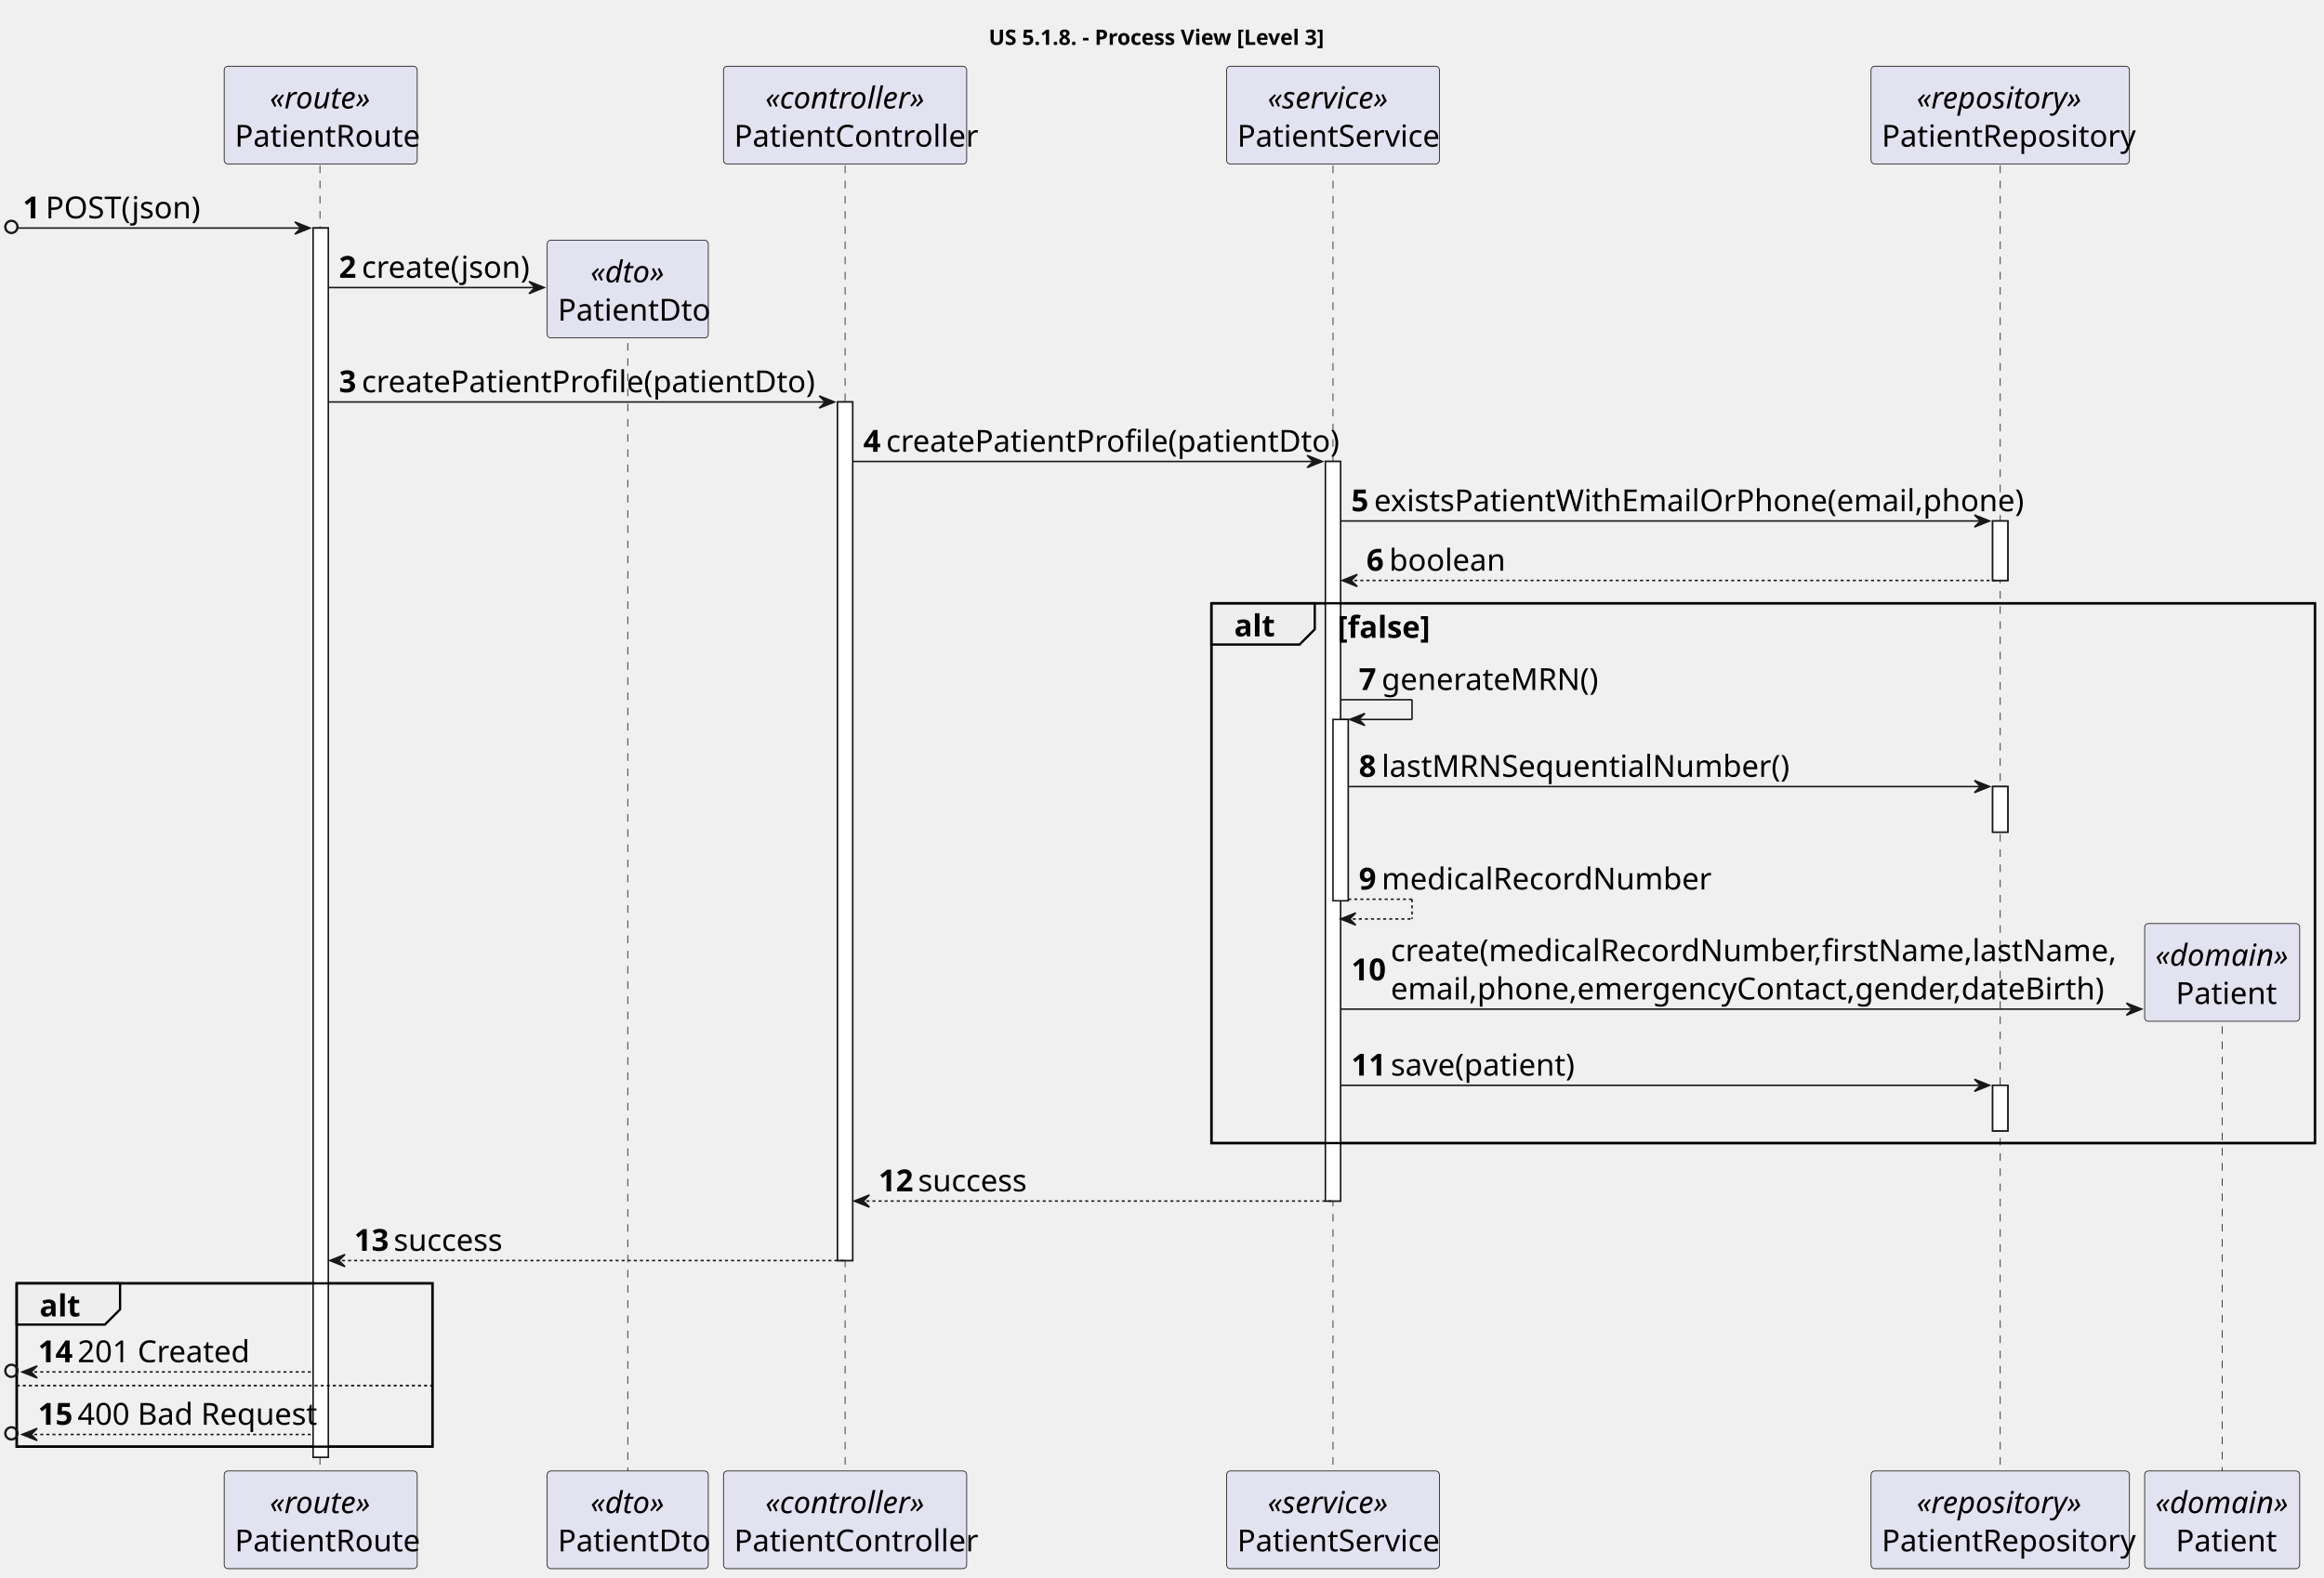
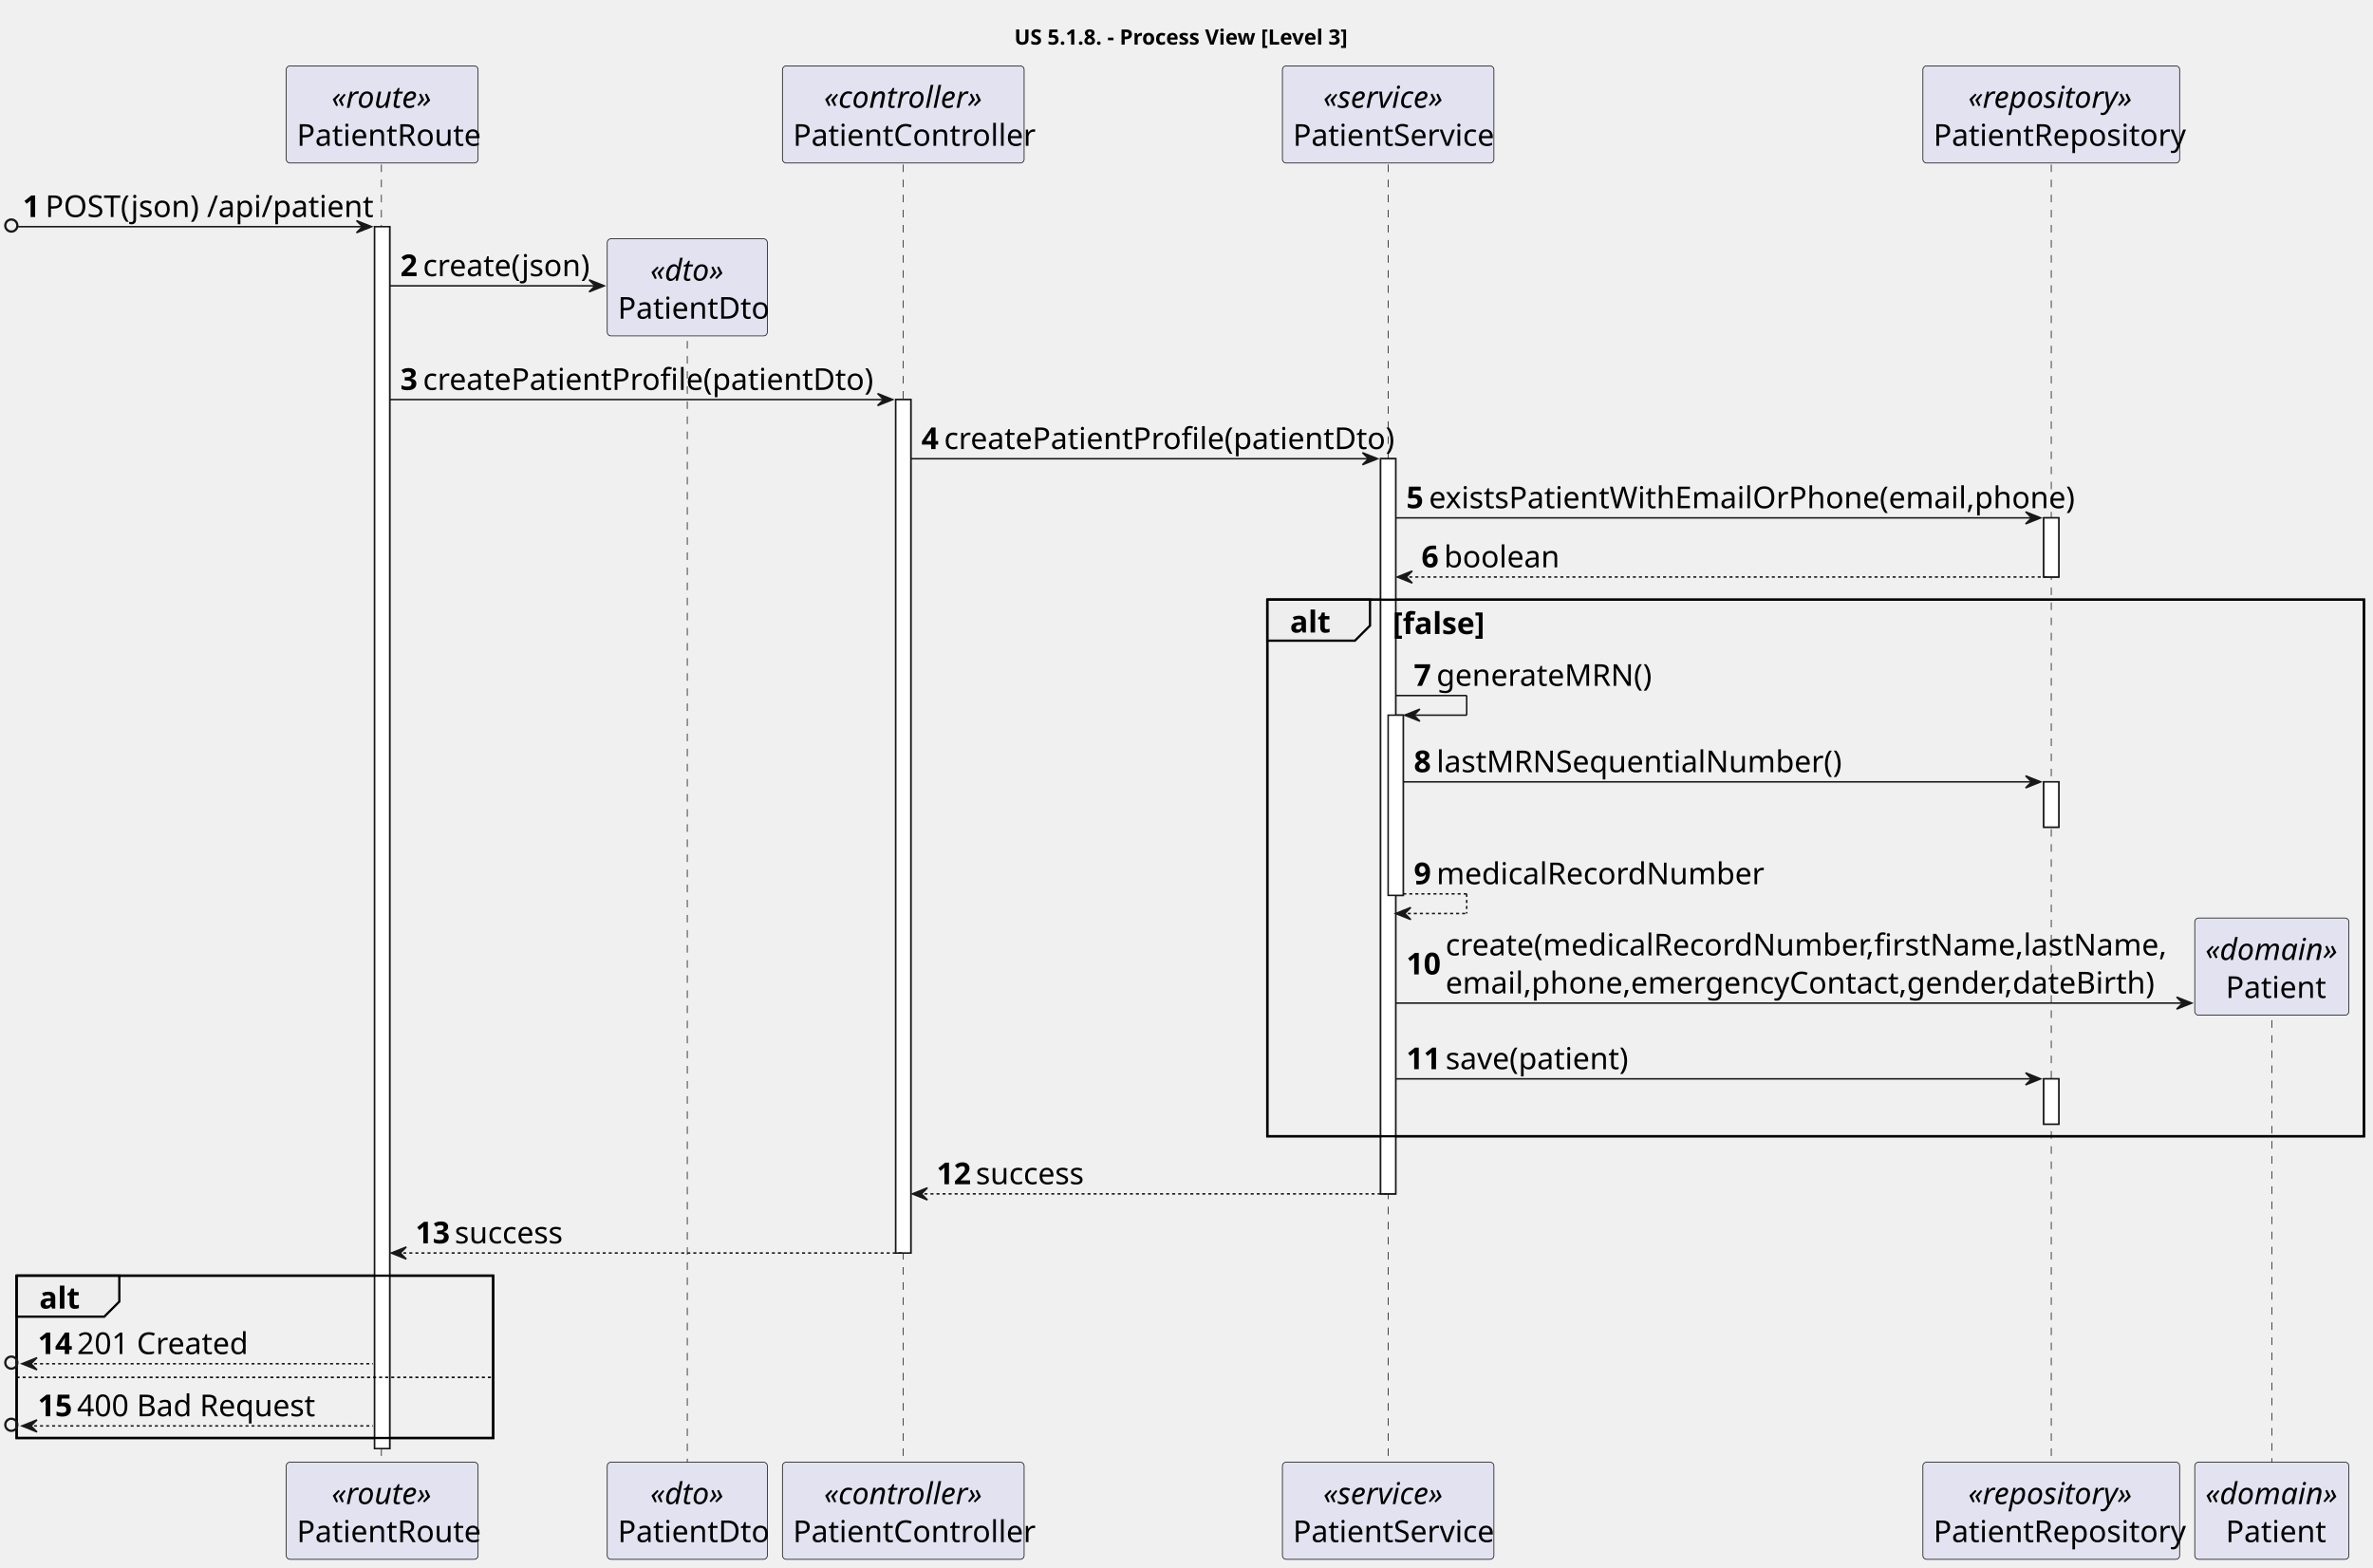
- <svg xmlns="http://www.w3.org/2000/svg" contentStyleType="text/css" height="1038px" preserveAspectRatio="none" style="width:1529px;height:1038px;background:#FFFFFF;" version="1.1" viewBox="0 0 1529 1038" width="1529px" zoomAndPan="magnify">
+ <svg xmlns="http://www.w3.org/2000/svg" contentStyleType="text/css" height="1038px" preserveAspectRatio="none" style="width:1571px;height:1038px;background:#FFFFFF;" version="1.1" viewBox="0 0 1571 1038" width="1571px" zoomAndPan="magnify">
  <defs />
  <g>
-     <text fill="#000000" font-family="sans-serif" font-size="14" font-weight="bold" lengthAdjust="spacing" textLength="231" x="650.5" y="29.533">US 5.1.8. - Process View [Level 3]</text>
-     <rect fill="#FFFFFF" height="808.969" style="stroke:#181818;stroke-width:1.0;" width="10" x="206" y="150.078" />
-     <rect fill="#FFFFFF" height="565.031" style="stroke:#181818;stroke-width:1.0;" width="10" x="551" y="264.547" />
-     <rect fill="#FFFFFF" height="486.719" style="stroke:#181818;stroke-width:1.0;" width="10" x="872" y="303.703" />
-     <rect fill="#FFFFFF" height="119.312" style="stroke:#181818;stroke-width:1.0;" width="10" x="877" y="473.484" />
-     <rect fill="#FFFFFF" height="39.156" style="stroke:#181818;stroke-width:1.0;" width="10" x="1311" y="342.859" />
-     <rect fill="#FFFFFF" height="30" style="stroke:#181818;stroke-width:1.0;" width="10" x="1311" y="517.641" />
-     <rect fill="#FFFFFF" height="30" style="stroke:#181818;stroke-width:1.0;" width="10" x="1311" y="714.266" />
-     <rect fill="none" height="355.25" style="stroke:#000000;stroke-width:1.5;" width="726" x="797" y="397.016" />
-     <rect fill="none" height="107.469" style="stroke:#000000;stroke-width:1.5;" width="273.5" x="11" y="844.578" />
-     <line style="stroke:#181818;stroke-width:0.5;stroke-dasharray:5.0,5.0;" x1="210.5" x2="210.5" y1="108.922" y2="969.047" />
-     <line style="stroke:#181818;stroke-width:0.5;stroke-dasharray:5.0,5.0;" x1="413" x2="413" y1="205.734" y2="969.047" />
-     <line style="stroke:#181818;stroke-width:0.5;stroke-dasharray:5.0,5.0;" x1="556" x2="556" y1="108.922" y2="969.047" />
-     <line style="stroke:#181818;stroke-width:0.5;stroke-dasharray:5.0,5.0;" x1="877" x2="877" y1="108.922" y2="969.047" />
-     <line style="stroke:#181818;stroke-width:0.5;stroke-dasharray:5.0,5.0;" x1="1316" x2="1316" y1="108.922" y2="969.047" />
-     <line style="stroke:#181818;stroke-width:0.5;stroke-dasharray:5.0,5.0;" x1="1462" x2="1462" y1="655.453" y2="969.047" />
-     <rect fill="#E2E2F0" height="64.312" rx="2.5" ry="2.5" style="stroke:#181818;stroke-width:0.5;" width="127" x="147.5" y="43.609" />
-     <text fill="#000000" font-family="sans-serif" font-size="20" font-style="italic" lengthAdjust="spacing" textLength="67" x="177.5" y="71.371">«route»</text>
-     <text fill="#000000" font-family="sans-serif" font-size="20" lengthAdjust="spacing" textLength="113" x="154.5" y="96.527">PatientRoute</text>
-     <rect fill="#E2E2F0" height="64.312" rx="2.5" ry="2.5" style="stroke:#181818;stroke-width:0.5;" width="127" x="147.5" y="968.047" />
-     <text fill="#000000" font-family="sans-serif" font-size="20" font-style="italic" lengthAdjust="spacing" textLength="67" x="177.5" y="995.809">«route»</text>
-     <text fill="#000000" font-family="sans-serif" font-size="20" lengthAdjust="spacing" textLength="113" x="154.5" y="1020.965">PatientRoute</text>
-     <rect fill="#E2E2F0" height="64.312" rx="2.5" ry="2.5" style="stroke:#181818;stroke-width:0.5;" width="106" x="360" y="968.047" />
-     <text fill="#000000" font-family="sans-serif" font-size="20" font-style="italic" lengthAdjust="spacing" textLength="49" x="388.5" y="995.809">«dto»</text>
-     <text fill="#000000" font-family="sans-serif" font-size="20" lengthAdjust="spacing" textLength="92" x="367" y="1020.965">PatientDto</text>
-     <rect fill="#E2E2F0" height="64.312" rx="2.5" ry="2.5" style="stroke:#181818;stroke-width:0.5;" width="160" x="476" y="43.609" />
-     <text fill="#000000" font-family="sans-serif" font-size="20" font-style="italic" lengthAdjust="spacing" textLength="105" x="503.5" y="71.371">«controller»</text>
-     <text fill="#000000" font-family="sans-serif" font-size="20" lengthAdjust="spacing" textLength="146" x="483" y="96.527">PatientController</text>
-     <rect fill="#E2E2F0" height="64.312" rx="2.5" ry="2.5" style="stroke:#181818;stroke-width:0.5;" width="160" x="476" y="968.047" />
-     <text fill="#000000" font-family="sans-serif" font-size="20" font-style="italic" lengthAdjust="spacing" textLength="105" x="503.5" y="995.809">«controller»</text>
-     <text fill="#000000" font-family="sans-serif" font-size="20" lengthAdjust="spacing" textLength="146" x="483" y="1020.965">PatientController</text>
-     <rect fill="#E2E2F0" height="64.312" rx="2.5" ry="2.5" style="stroke:#181818;stroke-width:0.5;" width="140" x="807" y="43.609" />
-     <text fill="#000000" font-family="sans-serif" font-size="20" font-style="italic" lengthAdjust="spacing" textLength="86" x="834" y="71.371">«service»</text>
-     <text fill="#000000" font-family="sans-serif" font-size="20" lengthAdjust="spacing" textLength="126" x="814" y="96.527">PatientService</text>
-     <rect fill="#E2E2F0" height="64.312" rx="2.5" ry="2.5" style="stroke:#181818;stroke-width:0.5;" width="140" x="807" y="968.047" />
-     <text fill="#000000" font-family="sans-serif" font-size="20" font-style="italic" lengthAdjust="spacing" textLength="86" x="834" y="995.809">«service»</text>
-     <text fill="#000000" font-family="sans-serif" font-size="20" lengthAdjust="spacing" textLength="126" x="814" y="1020.965">PatientService</text>
-     <rect fill="#E2E2F0" height="64.312" rx="2.5" ry="2.5" style="stroke:#181818;stroke-width:0.5;" width="170" x="1231" y="43.609" />
-     <text fill="#000000" font-family="sans-serif" font-size="20" font-style="italic" lengthAdjust="spacing" textLength="110" x="1261" y="71.371">«repository»</text>
-     <text fill="#000000" font-family="sans-serif" font-size="20" lengthAdjust="spacing" textLength="156" x="1238" y="96.527">PatientRepository</text>
-     <rect fill="#E2E2F0" height="64.312" rx="2.5" ry="2.5" style="stroke:#181818;stroke-width:0.5;" width="170" x="1231" y="968.047" />
-     <text fill="#000000" font-family="sans-serif" font-size="20" font-style="italic" lengthAdjust="spacing" textLength="110" x="1261" y="995.809">«repository»</text>
-     <text fill="#000000" font-family="sans-serif" font-size="20" lengthAdjust="spacing" textLength="156" x="1238" y="1020.965">PatientRepository</text>
-     <rect fill="#E2E2F0" height="64.312" rx="2.5" ry="2.5" style="stroke:#181818;stroke-width:0.5;" width="102" x="1411" y="968.047" />
-     <text fill="#000000" font-family="sans-serif" font-size="20" font-style="italic" lengthAdjust="spacing" textLength="88" x="1418" y="995.809">«domain»</text>
-     <text fill="#000000" font-family="sans-serif" font-size="20" lengthAdjust="spacing" textLength="61" x="1431.5" y="1020.965">Patient</text>
-     <rect fill="#FFFFFF" height="808.969" style="stroke:#181818;stroke-width:1.0;" width="10" x="206" y="150.078" />
-     <rect fill="#FFFFFF" height="565.031" style="stroke:#181818;stroke-width:1.0;" width="10" x="551" y="264.547" />
-     <rect fill="#FFFFFF" height="486.719" style="stroke:#181818;stroke-width:1.0;" width="10" x="872" y="303.703" />
-     <rect fill="#FFFFFF" height="119.312" style="stroke:#181818;stroke-width:1.0;" width="10" x="877" y="473.484" />
-     <rect fill="#FFFFFF" height="39.156" style="stroke:#181818;stroke-width:1.0;" width="10" x="1311" y="342.859" />
-     <rect fill="#FFFFFF" height="30" style="stroke:#181818;stroke-width:1.0;" width="10" x="1311" y="517.641" />
-     <rect fill="#FFFFFF" height="30" style="stroke:#181818;stroke-width:1.0;" width="10" x="1311" y="714.266" />
+     <text fill="#000000" font-family="sans-serif" font-size="14" font-weight="bold" lengthAdjust="spacing" textLength="231" x="671.5" y="29.533">US 5.1.8. - Process View [Level 3]</text>
+     <rect fill="#FFFFFF" height="808.969" style="stroke:#181818;stroke-width:1.0;" width="10" x="248" y="150.078" />
+     <rect fill="#FFFFFF" height="565.031" style="stroke:#181818;stroke-width:1.0;" width="10" x="593" y="264.547" />
+     <rect fill="#FFFFFF" height="486.719" style="stroke:#181818;stroke-width:1.0;" width="10" x="914" y="303.703" />
+     <rect fill="#FFFFFF" height="119.312" style="stroke:#181818;stroke-width:1.0;" width="10" x="919" y="473.484" />
+     <rect fill="#FFFFFF" height="39.156" style="stroke:#181818;stroke-width:1.0;" width="10" x="1353" y="342.859" />
+     <rect fill="#FFFFFF" height="30" style="stroke:#181818;stroke-width:1.0;" width="10" x="1353" y="517.641" />
+     <rect fill="#FFFFFF" height="30" style="stroke:#181818;stroke-width:1.0;" width="10" x="1353" y="714.266" />
+     <rect fill="none" height="355.25" style="stroke:#000000;stroke-width:1.5;" width="726" x="839" y="397.016" />
+     <rect fill="none" height="107.469" style="stroke:#000000;stroke-width:1.5;" width="315.5" x="11" y="844.578" />
+     <line style="stroke:#181818;stroke-width:0.5;stroke-dasharray:5.0,5.0;" x1="252.5" x2="252.5" y1="108.922" y2="969.047" />
+     <line style="stroke:#181818;stroke-width:0.5;stroke-dasharray:5.0,5.0;" x1="455" x2="455" y1="205.734" y2="969.047" />
+     <line style="stroke:#181818;stroke-width:0.5;stroke-dasharray:5.0,5.0;" x1="598" x2="598" y1="108.922" y2="969.047" />
+     <line style="stroke:#181818;stroke-width:0.5;stroke-dasharray:5.0,5.0;" x1="919" x2="919" y1="108.922" y2="969.047" />
+     <line style="stroke:#181818;stroke-width:0.5;stroke-dasharray:5.0,5.0;" x1="1358" x2="1358" y1="108.922" y2="969.047" />
+     <line style="stroke:#181818;stroke-width:0.5;stroke-dasharray:5.0,5.0;" x1="1504" x2="1504" y1="655.453" y2="969.047" />
+     <rect fill="#E2E2F0" height="64.312" rx="2.5" ry="2.5" style="stroke:#181818;stroke-width:0.5;" width="127" x="189.5" y="43.609" />
+     <text fill="#000000" font-family="sans-serif" font-size="20" font-style="italic" lengthAdjust="spacing" textLength="67" x="219.5" y="71.371">«route»</text>
+     <text fill="#000000" font-family="sans-serif" font-size="20" lengthAdjust="spacing" textLength="113" x="196.5" y="96.527">PatientRoute</text>
+     <rect fill="#E2E2F0" height="64.312" rx="2.5" ry="2.5" style="stroke:#181818;stroke-width:0.5;" width="127" x="189.5" y="968.047" />
+     <text fill="#000000" font-family="sans-serif" font-size="20" font-style="italic" lengthAdjust="spacing" textLength="67" x="219.5" y="995.809">«route»</text>
+     <text fill="#000000" font-family="sans-serif" font-size="20" lengthAdjust="spacing" textLength="113" x="196.5" y="1020.965">PatientRoute</text>
+     <rect fill="#E2E2F0" height="64.312" rx="2.5" ry="2.5" style="stroke:#181818;stroke-width:0.5;" width="106" x="402" y="968.047" />
+     <text fill="#000000" font-family="sans-serif" font-size="20" font-style="italic" lengthAdjust="spacing" textLength="49" x="430.5" y="995.809">«dto»</text>
+     <text fill="#000000" font-family="sans-serif" font-size="20" lengthAdjust="spacing" textLength="92" x="409" y="1020.965">PatientDto</text>
+     <rect fill="#E2E2F0" height="64.312" rx="2.5" ry="2.5" style="stroke:#181818;stroke-width:0.5;" width="160" x="518" y="43.609" />
+     <text fill="#000000" font-family="sans-serif" font-size="20" font-style="italic" lengthAdjust="spacing" textLength="105" x="545.5" y="71.371">«controller»</text>
+     <text fill="#000000" font-family="sans-serif" font-size="20" lengthAdjust="spacing" textLength="146" x="525" y="96.527">PatientController</text>
+     <rect fill="#E2E2F0" height="64.312" rx="2.5" ry="2.5" style="stroke:#181818;stroke-width:0.5;" width="160" x="518" y="968.047" />
+     <text fill="#000000" font-family="sans-serif" font-size="20" font-style="italic" lengthAdjust="spacing" textLength="105" x="545.5" y="995.809">«controller»</text>
+     <text fill="#000000" font-family="sans-serif" font-size="20" lengthAdjust="spacing" textLength="146" x="525" y="1020.965">PatientController</text>
+     <rect fill="#E2E2F0" height="64.312" rx="2.5" ry="2.5" style="stroke:#181818;stroke-width:0.5;" width="140" x="849" y="43.609" />
+     <text fill="#000000" font-family="sans-serif" font-size="20" font-style="italic" lengthAdjust="spacing" textLength="86" x="876" y="71.371">«service»</text>
+     <text fill="#000000" font-family="sans-serif" font-size="20" lengthAdjust="spacing" textLength="126" x="856" y="96.527">PatientService</text>
+     <rect fill="#E2E2F0" height="64.312" rx="2.5" ry="2.5" style="stroke:#181818;stroke-width:0.5;" width="140" x="849" y="968.047" />
+     <text fill="#000000" font-family="sans-serif" font-size="20" font-style="italic" lengthAdjust="spacing" textLength="86" x="876" y="995.809">«service»</text>
+     <text fill="#000000" font-family="sans-serif" font-size="20" lengthAdjust="spacing" textLength="126" x="856" y="1020.965">PatientService</text>
+     <rect fill="#E2E2F0" height="64.312" rx="2.5" ry="2.5" style="stroke:#181818;stroke-width:0.5;" width="170" x="1273" y="43.609" />
+     <text fill="#000000" font-family="sans-serif" font-size="20" font-style="italic" lengthAdjust="spacing" textLength="110" x="1303" y="71.371">«repository»</text>
+     <text fill="#000000" font-family="sans-serif" font-size="20" lengthAdjust="spacing" textLength="156" x="1280" y="96.527">PatientRepository</text>
+     <rect fill="#E2E2F0" height="64.312" rx="2.5" ry="2.5" style="stroke:#181818;stroke-width:0.5;" width="170" x="1273" y="968.047" />
+     <text fill="#000000" font-family="sans-serif" font-size="20" font-style="italic" lengthAdjust="spacing" textLength="110" x="1303" y="995.809">«repository»</text>
+     <text fill="#000000" font-family="sans-serif" font-size="20" lengthAdjust="spacing" textLength="156" x="1280" y="1020.965">PatientRepository</text>
+     <rect fill="#E2E2F0" height="64.312" rx="2.5" ry="2.5" style="stroke:#181818;stroke-width:0.5;" width="102" x="1453" y="968.047" />
+     <text fill="#000000" font-family="sans-serif" font-size="20" font-style="italic" lengthAdjust="spacing" textLength="88" x="1460" y="995.809">«domain»</text>
+     <text fill="#000000" font-family="sans-serif" font-size="20" lengthAdjust="spacing" textLength="61" x="1473.5" y="1020.965">Patient</text>
+     <rect fill="#FFFFFF" height="808.969" style="stroke:#181818;stroke-width:1.0;" width="10" x="248" y="150.078" />
+     <rect fill="#FFFFFF" height="565.031" style="stroke:#181818;stroke-width:1.0;" width="10" x="593" y="264.547" />
+     <rect fill="#FFFFFF" height="486.719" style="stroke:#181818;stroke-width:1.0;" width="10" x="914" y="303.703" />
+     <rect fill="#FFFFFF" height="119.312" style="stroke:#181818;stroke-width:1.0;" width="10" x="919" y="473.484" />
+     <rect fill="#FFFFFF" height="39.156" style="stroke:#181818;stroke-width:1.0;" width="10" x="1353" y="342.859" />
+     <rect fill="#FFFFFF" height="30" style="stroke:#181818;stroke-width:1.0;" width="10" x="1353" y="517.641" />
+     <rect fill="#FFFFFF" height="30" style="stroke:#181818;stroke-width:1.0;" width="10" x="1353" y="714.266" />
    <ellipse cx="7.5" cy="149.328" fill="none" rx="4" ry="4" style="stroke:#181818;stroke-width:1.5;" />
-     <polygon fill="#181818" points="194,146.078,204,150.078,194,154.078,198,150.078" style="stroke:#181818;stroke-width:1.0;" />
-     <line style="stroke:#181818;stroke-width:1.0;" x1="12" x2="200" y1="150.078" y2="150.078" />
+     <polygon fill="#181818" points="236,146.078,246,150.078,236,154.078,240,150.078" style="stroke:#181818;stroke-width:1.0;" />
+     <line style="stroke:#181818;stroke-width:1.0;" x1="12" x2="242" y1="150.078" y2="150.078" />
    <text fill="#000000" font-family="sans-serif" font-size="20" font-weight="bold" lengthAdjust="spacing" textLength="11" x="15" y="143.684">1</text>
-     <text fill="#000000" font-family="sans-serif" font-size="20" lengthAdjust="spacing" textLength="103" x="30" y="143.684">POST(json)</text>
-     <polygon fill="#181818" points="348,185.234,358,189.234,348,193.234,352,189.234" style="stroke:#181818;stroke-width:1.0;" />
-     <line style="stroke:#181818;stroke-width:1.0;" x1="216" x2="354" y1="189.234" y2="189.234" />
-     <text fill="#000000" font-family="sans-serif" font-size="20" font-weight="bold" lengthAdjust="spacing" textLength="11" x="223" y="182.84">2</text>
-     <text fill="#000000" font-family="sans-serif" font-size="20" lengthAdjust="spacing" textLength="105" x="238" y="182.84">create(json)</text>
-     <rect fill="#E2E2F0" height="64.312" rx="2.5" ry="2.5" style="stroke:#181818;stroke-width:0.5;" width="106" x="360" y="158.078" />
-     <text fill="#000000" font-family="sans-serif" font-size="20" font-style="italic" lengthAdjust="spacing" textLength="49" x="388.5" y="185.84">«dto»</text>
-     <text fill="#000000" font-family="sans-serif" font-size="20" lengthAdjust="spacing" textLength="92" x="367" y="210.996">PatientDto</text>
-     <polygon fill="#181818" points="539,260.547,549,264.547,539,268.547,543,264.547" style="stroke:#181818;stroke-width:1.0;" />
-     <line style="stroke:#181818;stroke-width:1.0;" x1="216" x2="545" y1="264.547" y2="264.547" />
-     <text fill="#000000" font-family="sans-serif" font-size="20" font-weight="bold" lengthAdjust="spacing" textLength="11" x="223" y="258.152">3</text>
-     <text fill="#000000" font-family="sans-serif" font-size="20" lengthAdjust="spacing" textLength="277" x="238" y="258.152">createPatientProfile(patientDto)</text>
-     <polygon fill="#181818" points="860,299.703,870,303.703,860,307.703,864,303.703" style="stroke:#181818;stroke-width:1.0;" />
-     <line style="stroke:#181818;stroke-width:1.0;" x1="561" x2="866" y1="303.703" y2="303.703" />
-     <text fill="#000000" font-family="sans-serif" font-size="20" font-weight="bold" lengthAdjust="spacing" textLength="11" x="568" y="297.309">4</text>
-     <text fill="#000000" font-family="sans-serif" font-size="20" lengthAdjust="spacing" textLength="277" x="583" y="297.309">createPatientProfile(patientDto)</text>
-     <polygon fill="#181818" points="1299,338.859,1309,342.859,1299,346.859,1303,342.859" style="stroke:#181818;stroke-width:1.0;" />
-     <line style="stroke:#181818;stroke-width:1.0;" x1="882" x2="1305" y1="342.859" y2="342.859" />
-     <text fill="#000000" font-family="sans-serif" font-size="20" font-weight="bold" lengthAdjust="spacing" textLength="11" x="889" y="336.465">5</text>
-     <text fill="#000000" font-family="sans-serif" font-size="20" lengthAdjust="spacing" textLength="395" x="904" y="336.465">existsPatientWithEmailOrPhone(email,phone)</text>
-     <polygon fill="#181818" points="893,378.016,883,382.016,893,386.016,889,382.016" style="stroke:#181818;stroke-width:1.0;" />
-     <line style="stroke:#181818;stroke-width:1.0;stroke-dasharray:2.0,2.0;" x1="887" x2="1315" y1="382.016" y2="382.016" />
-     <text fill="#000000" font-family="sans-serif" font-size="20" font-weight="bold" lengthAdjust="spacing" textLength="11" x="899" y="375.621">6</text>
-     <text fill="#000000" font-family="sans-serif" font-size="20" lengthAdjust="spacing" textLength="69" x="914" y="375.621">boolean</text>
-     <path d="M797,397.016 L865,397.016 L865,414.172 L855,424.172 L797,424.172 L797,397.016 " fill="#EEEEEE" style="stroke:#000000;stroke-width:1.5;" />
-     <rect fill="none" height="355.25" style="stroke:#000000;stroke-width:1.5;" width="726" x="797" y="397.016" />
-     <text fill="#000000" font-family="sans-serif" font-size="20" font-weight="bold" lengthAdjust="spacing" textLength="23" x="812" y="418.777">alt</text>
-     <text fill="#000000" font-family="sans-serif" font-size="20" font-weight="bold" lengthAdjust="spacing" textLength="59" x="880" y="419.777">[false]</text>
-     <line style="stroke:#181818;stroke-width:1.0;" x1="882" x2="929" y1="460.484" y2="460.484" />
-     <line style="stroke:#181818;stroke-width:1.0;" x1="929" x2="929" y1="460.484" y2="473.484" />
-     <line style="stroke:#181818;stroke-width:1.0;" x1="888" x2="929" y1="473.484" y2="473.484" />
-     <polygon fill="#181818" points="898,469.484,888,473.484,898,477.484,894,473.484" style="stroke:#181818;stroke-width:1.0;" />
-     <text fill="#000000" font-family="sans-serif" font-size="20" font-weight="bold" lengthAdjust="spacing" textLength="11" x="894" y="454.09">7</text>
-     <text fill="#000000" font-family="sans-serif" font-size="20" lengthAdjust="spacing" textLength="136" x="909" y="454.09">generateMRN()</text>
-     <polygon fill="#181818" points="1299,513.641,1309,517.641,1299,521.641,1303,517.641" style="stroke:#181818;stroke-width:1.0;" />
-     <line style="stroke:#181818;stroke-width:1.0;" x1="887" x2="1305" y1="517.641" y2="517.641" />
-     <text fill="#000000" font-family="sans-serif" font-size="20" font-weight="bold" lengthAdjust="spacing" textLength="11" x="894" y="511.246">8</text>
-     <text fill="#000000" font-family="sans-serif" font-size="20" lengthAdjust="spacing" textLength="248" x="909" y="511.246">lastMRNSequentialNumber()</text>
-     <line style="stroke:#181818;stroke-width:1.0;stroke-dasharray:2.0,2.0;" x1="887" x2="929" y1="591.797" y2="591.797" />
-     <line style="stroke:#181818;stroke-width:1.0;stroke-dasharray:2.0,2.0;" x1="929" x2="929" y1="591.797" y2="604.797" />
-     <line style="stroke:#181818;stroke-width:1.0;stroke-dasharray:2.0,2.0;" x1="882" x2="929" y1="604.797" y2="604.797" />
-     <polygon fill="#181818" points="892,600.797,882,604.797,892,608.797,888,604.797" style="stroke:#181818;stroke-width:1.0;" />
-     <text fill="#000000" font-family="sans-serif" font-size="20" font-weight="bold" lengthAdjust="spacing" textLength="11" x="894" y="585.402">9</text>
-     <text fill="#000000" font-family="sans-serif" font-size="20" lengthAdjust="spacing" textLength="199" x="909" y="585.402">medicalRecordNumber</text>
-     <polygon fill="#181818" points="1399,660.109,1409,664.109,1399,668.109,1403,664.109" style="stroke:#181818;stroke-width:1.0;" />
-     <line style="stroke:#181818;stroke-width:1.0;" x1="882" x2="1405" y1="664.109" y2="664.109" />
-     <text fill="#000000" font-family="sans-serif" font-size="20" font-weight="bold" lengthAdjust="spacing" textLength="22" x="889" y="645.137">10</text>
-     <text fill="#000000" font-family="sans-serif" font-size="20" lengthAdjust="spacing" textLength="446" x="915" y="632.559">create(medicalRecordNumber,firstName,lastName,</text>
-     <text fill="#000000" font-family="sans-serif" font-size="20" lengthAdjust="spacing" textLength="435" x="915" y="657.715">email,phone,emergencyContact,gender,dateBirth)</text>
-     <rect fill="#E2E2F0" height="64.312" rx="2.5" ry="2.5" style="stroke:#181818;stroke-width:0.5;" width="102" x="1411" y="607.797" />
-     <text fill="#000000" font-family="sans-serif" font-size="20" font-style="italic" lengthAdjust="spacing" textLength="88" x="1418" y="635.559">«domain»</text>
-     <text fill="#000000" font-family="sans-serif" font-size="20" lengthAdjust="spacing" textLength="61" x="1431.5" y="660.715">Patient</text>
-     <polygon fill="#181818" points="1299,710.266,1309,714.266,1299,718.266,1303,714.266" style="stroke:#181818;stroke-width:1.0;" />
-     <line style="stroke:#181818;stroke-width:1.0;" x1="882" x2="1305" y1="714.266" y2="714.266" />
-     <text fill="#000000" font-family="sans-serif" font-size="20" font-weight="bold" lengthAdjust="spacing" textLength="22" x="889" y="707.871">11</text>
-     <text fill="#000000" font-family="sans-serif" font-size="20" lengthAdjust="spacing" textLength="114" x="915" y="707.871">save(patient)</text>
-     <polygon fill="#181818" points="572,786.422,562,790.422,572,794.422,568,790.422" style="stroke:#181818;stroke-width:1.0;" />
-     <line style="stroke:#181818;stroke-width:1.0;stroke-dasharray:2.0,2.0;" x1="566" x2="876" y1="790.422" y2="790.422" />
-     <text fill="#000000" font-family="sans-serif" font-size="20" font-weight="bold" lengthAdjust="spacing" textLength="22" x="578" y="784.027">12</text>
-     <text fill="#000000" font-family="sans-serif" font-size="20" lengthAdjust="spacing" textLength="71" x="604" y="784.027">success</text>
-     <polygon fill="#181818" points="227,825.578,217,829.578,227,833.578,223,829.578" style="stroke:#181818;stroke-width:1.0;" />
-     <line style="stroke:#181818;stroke-width:1.0;stroke-dasharray:2.0,2.0;" x1="221" x2="555" y1="829.578" y2="829.578" />
-     <text fill="#000000" font-family="sans-serif" font-size="20" font-weight="bold" lengthAdjust="spacing" textLength="22" x="233" y="823.184">13</text>
-     <text fill="#000000" font-family="sans-serif" font-size="20" lengthAdjust="spacing" textLength="71" x="259" y="823.184">success</text>
+     <text fill="#000000" font-family="sans-serif" font-size="20" lengthAdjust="spacing" textLength="206" x="30" y="143.684">POST(json) /api/patient</text>
+     <polygon fill="#181818" points="390,185.234,400,189.234,390,193.234,394,189.234" style="stroke:#181818;stroke-width:1.0;" />
+     <line style="stroke:#181818;stroke-width:1.0;" x1="258" x2="396" y1="189.234" y2="189.234" />
+     <text fill="#000000" font-family="sans-serif" font-size="20" font-weight="bold" lengthAdjust="spacing" textLength="11" x="265" y="182.84">2</text>
+     <text fill="#000000" font-family="sans-serif" font-size="20" lengthAdjust="spacing" textLength="105" x="280" y="182.84">create(json)</text>
+     <rect fill="#E2E2F0" height="64.312" rx="2.5" ry="2.5" style="stroke:#181818;stroke-width:0.5;" width="106" x="402" y="158.078" />
+     <text fill="#000000" font-family="sans-serif" font-size="20" font-style="italic" lengthAdjust="spacing" textLength="49" x="430.5" y="185.84">«dto»</text>
+     <text fill="#000000" font-family="sans-serif" font-size="20" lengthAdjust="spacing" textLength="92" x="409" y="210.996">PatientDto</text>
+     <polygon fill="#181818" points="581,260.547,591,264.547,581,268.547,585,264.547" style="stroke:#181818;stroke-width:1.0;" />
+     <line style="stroke:#181818;stroke-width:1.0;" x1="258" x2="587" y1="264.547" y2="264.547" />
+     <text fill="#000000" font-family="sans-serif" font-size="20" font-weight="bold" lengthAdjust="spacing" textLength="11" x="265" y="258.152">3</text>
+     <text fill="#000000" font-family="sans-serif" font-size="20" lengthAdjust="spacing" textLength="277" x="280" y="258.152">createPatientProfile(patientDto)</text>
+     <polygon fill="#181818" points="902,299.703,912,303.703,902,307.703,906,303.703" style="stroke:#181818;stroke-width:1.0;" />
+     <line style="stroke:#181818;stroke-width:1.0;" x1="603" x2="908" y1="303.703" y2="303.703" />
+     <text fill="#000000" font-family="sans-serif" font-size="20" font-weight="bold" lengthAdjust="spacing" textLength="11" x="610" y="297.309">4</text>
+     <text fill="#000000" font-family="sans-serif" font-size="20" lengthAdjust="spacing" textLength="277" x="625" y="297.309">createPatientProfile(patientDto)</text>
+     <polygon fill="#181818" points="1341,338.859,1351,342.859,1341,346.859,1345,342.859" style="stroke:#181818;stroke-width:1.0;" />
+     <line style="stroke:#181818;stroke-width:1.0;" x1="924" x2="1347" y1="342.859" y2="342.859" />
+     <text fill="#000000" font-family="sans-serif" font-size="20" font-weight="bold" lengthAdjust="spacing" textLength="11" x="931" y="336.465">5</text>
+     <text fill="#000000" font-family="sans-serif" font-size="20" lengthAdjust="spacing" textLength="395" x="946" y="336.465">existsPatientWithEmailOrPhone(email,phone)</text>
+     <polygon fill="#181818" points="935,378.016,925,382.016,935,386.016,931,382.016" style="stroke:#181818;stroke-width:1.0;" />
+     <line style="stroke:#181818;stroke-width:1.0;stroke-dasharray:2.0,2.0;" x1="929" x2="1357" y1="382.016" y2="382.016" />
+     <text fill="#000000" font-family="sans-serif" font-size="20" font-weight="bold" lengthAdjust="spacing" textLength="11" x="941" y="375.621">6</text>
+     <text fill="#000000" font-family="sans-serif" font-size="20" lengthAdjust="spacing" textLength="69" x="956" y="375.621">boolean</text>
+     <path d="M839,397.016 L907,397.016 L907,414.172 L897,424.172 L839,424.172 L839,397.016 " fill="#EEEEEE" style="stroke:#000000;stroke-width:1.5;" />
+     <rect fill="none" height="355.25" style="stroke:#000000;stroke-width:1.5;" width="726" x="839" y="397.016" />
+     <text fill="#000000" font-family="sans-serif" font-size="20" font-weight="bold" lengthAdjust="spacing" textLength="23" x="854" y="418.777">alt</text>
+     <text fill="#000000" font-family="sans-serif" font-size="20" font-weight="bold" lengthAdjust="spacing" textLength="59" x="922" y="419.777">[false]</text>
+     <line style="stroke:#181818;stroke-width:1.0;" x1="924" x2="971" y1="460.484" y2="460.484" />
+     <line style="stroke:#181818;stroke-width:1.0;" x1="971" x2="971" y1="460.484" y2="473.484" />
+     <line style="stroke:#181818;stroke-width:1.0;" x1="930" x2="971" y1="473.484" y2="473.484" />
+     <polygon fill="#181818" points="940,469.484,930,473.484,940,477.484,936,473.484" style="stroke:#181818;stroke-width:1.0;" />
+     <text fill="#000000" font-family="sans-serif" font-size="20" font-weight="bold" lengthAdjust="spacing" textLength="11" x="936" y="454.09">7</text>
+     <text fill="#000000" font-family="sans-serif" font-size="20" lengthAdjust="spacing" textLength="136" x="951" y="454.09">generateMRN()</text>
+     <polygon fill="#181818" points="1341,513.641,1351,517.641,1341,521.641,1345,517.641" style="stroke:#181818;stroke-width:1.0;" />
+     <line style="stroke:#181818;stroke-width:1.0;" x1="929" x2="1347" y1="517.641" y2="517.641" />
+     <text fill="#000000" font-family="sans-serif" font-size="20" font-weight="bold" lengthAdjust="spacing" textLength="11" x="936" y="511.246">8</text>
+     <text fill="#000000" font-family="sans-serif" font-size="20" lengthAdjust="spacing" textLength="248" x="951" y="511.246">lastMRNSequentialNumber()</text>
+     <line style="stroke:#181818;stroke-width:1.0;stroke-dasharray:2.0,2.0;" x1="929" x2="971" y1="591.797" y2="591.797" />
+     <line style="stroke:#181818;stroke-width:1.0;stroke-dasharray:2.0,2.0;" x1="971" x2="971" y1="591.797" y2="604.797" />
+     <line style="stroke:#181818;stroke-width:1.0;stroke-dasharray:2.0,2.0;" x1="924" x2="971" y1="604.797" y2="604.797" />
+     <polygon fill="#181818" points="934,600.797,924,604.797,934,608.797,930,604.797" style="stroke:#181818;stroke-width:1.0;" />
+     <text fill="#000000" font-family="sans-serif" font-size="20" font-weight="bold" lengthAdjust="spacing" textLength="11" x="936" y="585.402">9</text>
+     <text fill="#000000" font-family="sans-serif" font-size="20" lengthAdjust="spacing" textLength="199" x="951" y="585.402">medicalRecordNumber</text>
+     <polygon fill="#181818" points="1441,660.109,1451,664.109,1441,668.109,1445,664.109" style="stroke:#181818;stroke-width:1.0;" />
+     <line style="stroke:#181818;stroke-width:1.0;" x1="924" x2="1447" y1="664.109" y2="664.109" />
+     <text fill="#000000" font-family="sans-serif" font-size="20" font-weight="bold" lengthAdjust="spacing" textLength="22" x="931" y="645.137">10</text>
+     <text fill="#000000" font-family="sans-serif" font-size="20" lengthAdjust="spacing" textLength="446" x="957" y="632.559">create(medicalRecordNumber,firstName,lastName,</text>
+     <text fill="#000000" font-family="sans-serif" font-size="20" lengthAdjust="spacing" textLength="435" x="957" y="657.715">email,phone,emergencyContact,gender,dateBirth)</text>
+     <rect fill="#E2E2F0" height="64.312" rx="2.5" ry="2.5" style="stroke:#181818;stroke-width:0.5;" width="102" x="1453" y="607.797" />
+     <text fill="#000000" font-family="sans-serif" font-size="20" font-style="italic" lengthAdjust="spacing" textLength="88" x="1460" y="635.559">«domain»</text>
+     <text fill="#000000" font-family="sans-serif" font-size="20" lengthAdjust="spacing" textLength="61" x="1473.5" y="660.715">Patient</text>
+     <polygon fill="#181818" points="1341,710.266,1351,714.266,1341,718.266,1345,714.266" style="stroke:#181818;stroke-width:1.0;" />
+     <line style="stroke:#181818;stroke-width:1.0;" x1="924" x2="1347" y1="714.266" y2="714.266" />
+     <text fill="#000000" font-family="sans-serif" font-size="20" font-weight="bold" lengthAdjust="spacing" textLength="22" x="931" y="707.871">11</text>
+     <text fill="#000000" font-family="sans-serif" font-size="20" lengthAdjust="spacing" textLength="114" x="957" y="707.871">save(patient)</text>
+     <polygon fill="#181818" points="614,786.422,604,790.422,614,794.422,610,790.422" style="stroke:#181818;stroke-width:1.0;" />
+     <line style="stroke:#181818;stroke-width:1.0;stroke-dasharray:2.0,2.0;" x1="608" x2="918" y1="790.422" y2="790.422" />
+     <text fill="#000000" font-family="sans-serif" font-size="20" font-weight="bold" lengthAdjust="spacing" textLength="22" x="620" y="784.027">12</text>
+     <text fill="#000000" font-family="sans-serif" font-size="20" lengthAdjust="spacing" textLength="71" x="646" y="784.027">success</text>
+     <polygon fill="#181818" points="269,825.578,259,829.578,269,833.578,265,829.578" style="stroke:#181818;stroke-width:1.0;" />
+     <line style="stroke:#181818;stroke-width:1.0;stroke-dasharray:2.0,2.0;" x1="263" x2="597" y1="829.578" y2="829.578" />
+     <text fill="#000000" font-family="sans-serif" font-size="20" font-weight="bold" lengthAdjust="spacing" textLength="22" x="275" y="823.184">13</text>
+     <text fill="#000000" font-family="sans-serif" font-size="20" lengthAdjust="spacing" textLength="71" x="301" y="823.184">success</text>
    <path d="M11,844.578 L79,844.578 L79,861.734 L69,871.734 L11,871.734 L11,844.578 " fill="#EEEEEE" style="stroke:#000000;stroke-width:1.5;" />
-     <rect fill="none" height="107.469" style="stroke:#000000;stroke-width:1.5;" width="273.5" x="11" y="844.578" />
+     <rect fill="none" height="107.469" style="stroke:#000000;stroke-width:1.5;" width="315.5" x="11" y="844.578" />
    <text fill="#000000" font-family="sans-serif" font-size="20" font-weight="bold" lengthAdjust="spacing" textLength="23" x="26" y="866.34">alt</text>
    <ellipse cx="7.5" cy="902.141" fill="none" rx="4" ry="4" style="stroke:#181818;stroke-width:1.5;" />
    <polygon fill="#181818" points="24.5,898.891,14.5,902.891,24.5,906.891,20.5,902.891" style="stroke:#181818;stroke-width:1.0;" />
-     <line style="stroke:#181818;stroke-width:1.0;stroke-dasharray:2.0,2.0;" x1="22.5" x2="205" y1="902.891" y2="902.891" />
+     <line style="stroke:#181818;stroke-width:1.0;stroke-dasharray:2.0,2.0;" x1="22.5" x2="247" y1="902.891" y2="902.891" />
    <text fill="#000000" font-family="sans-serif" font-size="20" font-weight="bold" lengthAdjust="spacing" textLength="22" x="25" y="896.496">14</text>
    <text fill="#000000" font-family="sans-serif" font-size="20" lengthAdjust="spacing" textLength="110" x="51" y="896.496">201 Created</text>
-     <line style="stroke:#000000;stroke-width:1.0;stroke-dasharray:2.0,2.0;" x1="11" x2="284.5" y1="911.891" y2="911.891" />
+     <line style="stroke:#000000;stroke-width:1.0;stroke-dasharray:2.0,2.0;" x1="11" x2="326.5" y1="911.891" y2="911.891" />
    <ellipse cx="7.5" cy="943.297" fill="none" rx="4" ry="4" style="stroke:#181818;stroke-width:1.5;" />
    <polygon fill="#181818" points="24.5,940.047,14.5,944.047,24.5,948.047,20.5,944.047" style="stroke:#181818;stroke-width:1.0;" />
-     <line style="stroke:#181818;stroke-width:1.0;stroke-dasharray:2.0,2.0;" x1="22.5" x2="205" y1="944.047" y2="944.047" />
+     <line style="stroke:#181818;stroke-width:1.0;stroke-dasharray:2.0,2.0;" x1="22.5" x2="247" y1="944.047" y2="944.047" />
    <text fill="#000000" font-family="sans-serif" font-size="20" font-weight="bold" lengthAdjust="spacing" textLength="22" x="25" y="937.652">15</text>
    <text fill="#000000" font-family="sans-serif" font-size="20" lengthAdjust="spacing" textLength="153" x="51" y="937.652">400 Bad Request</text>
  </g>
</svg>
